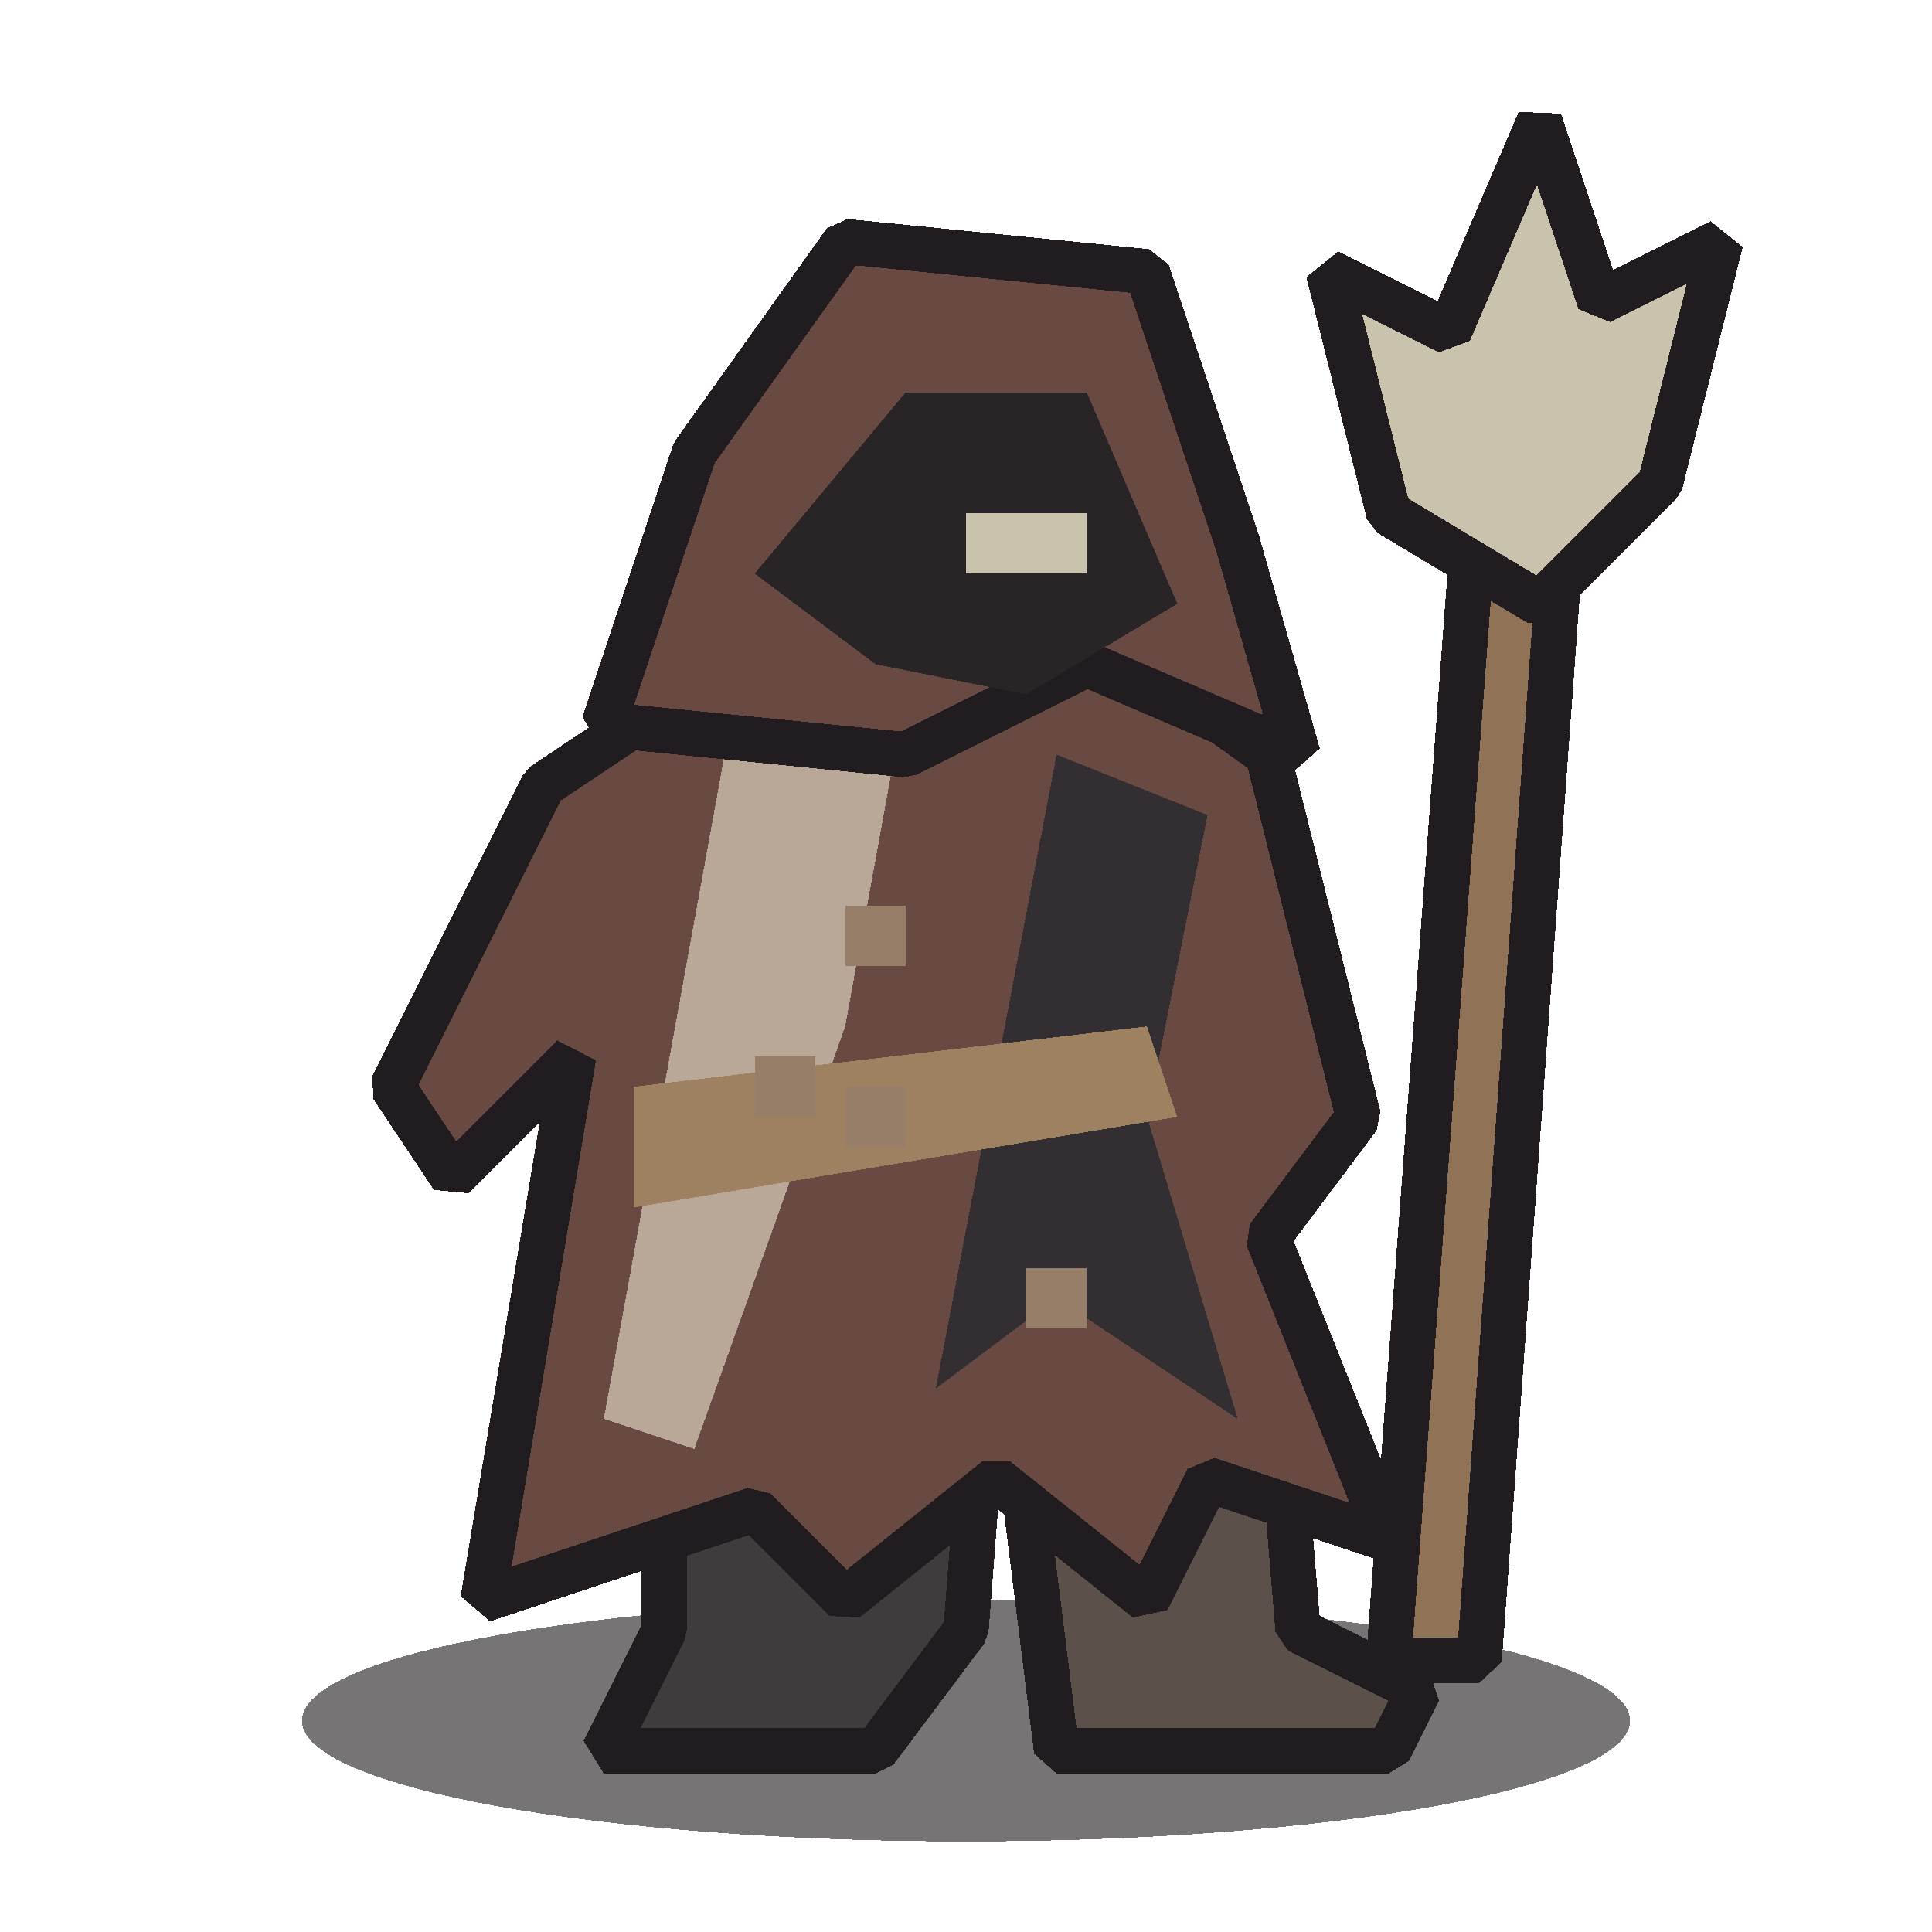
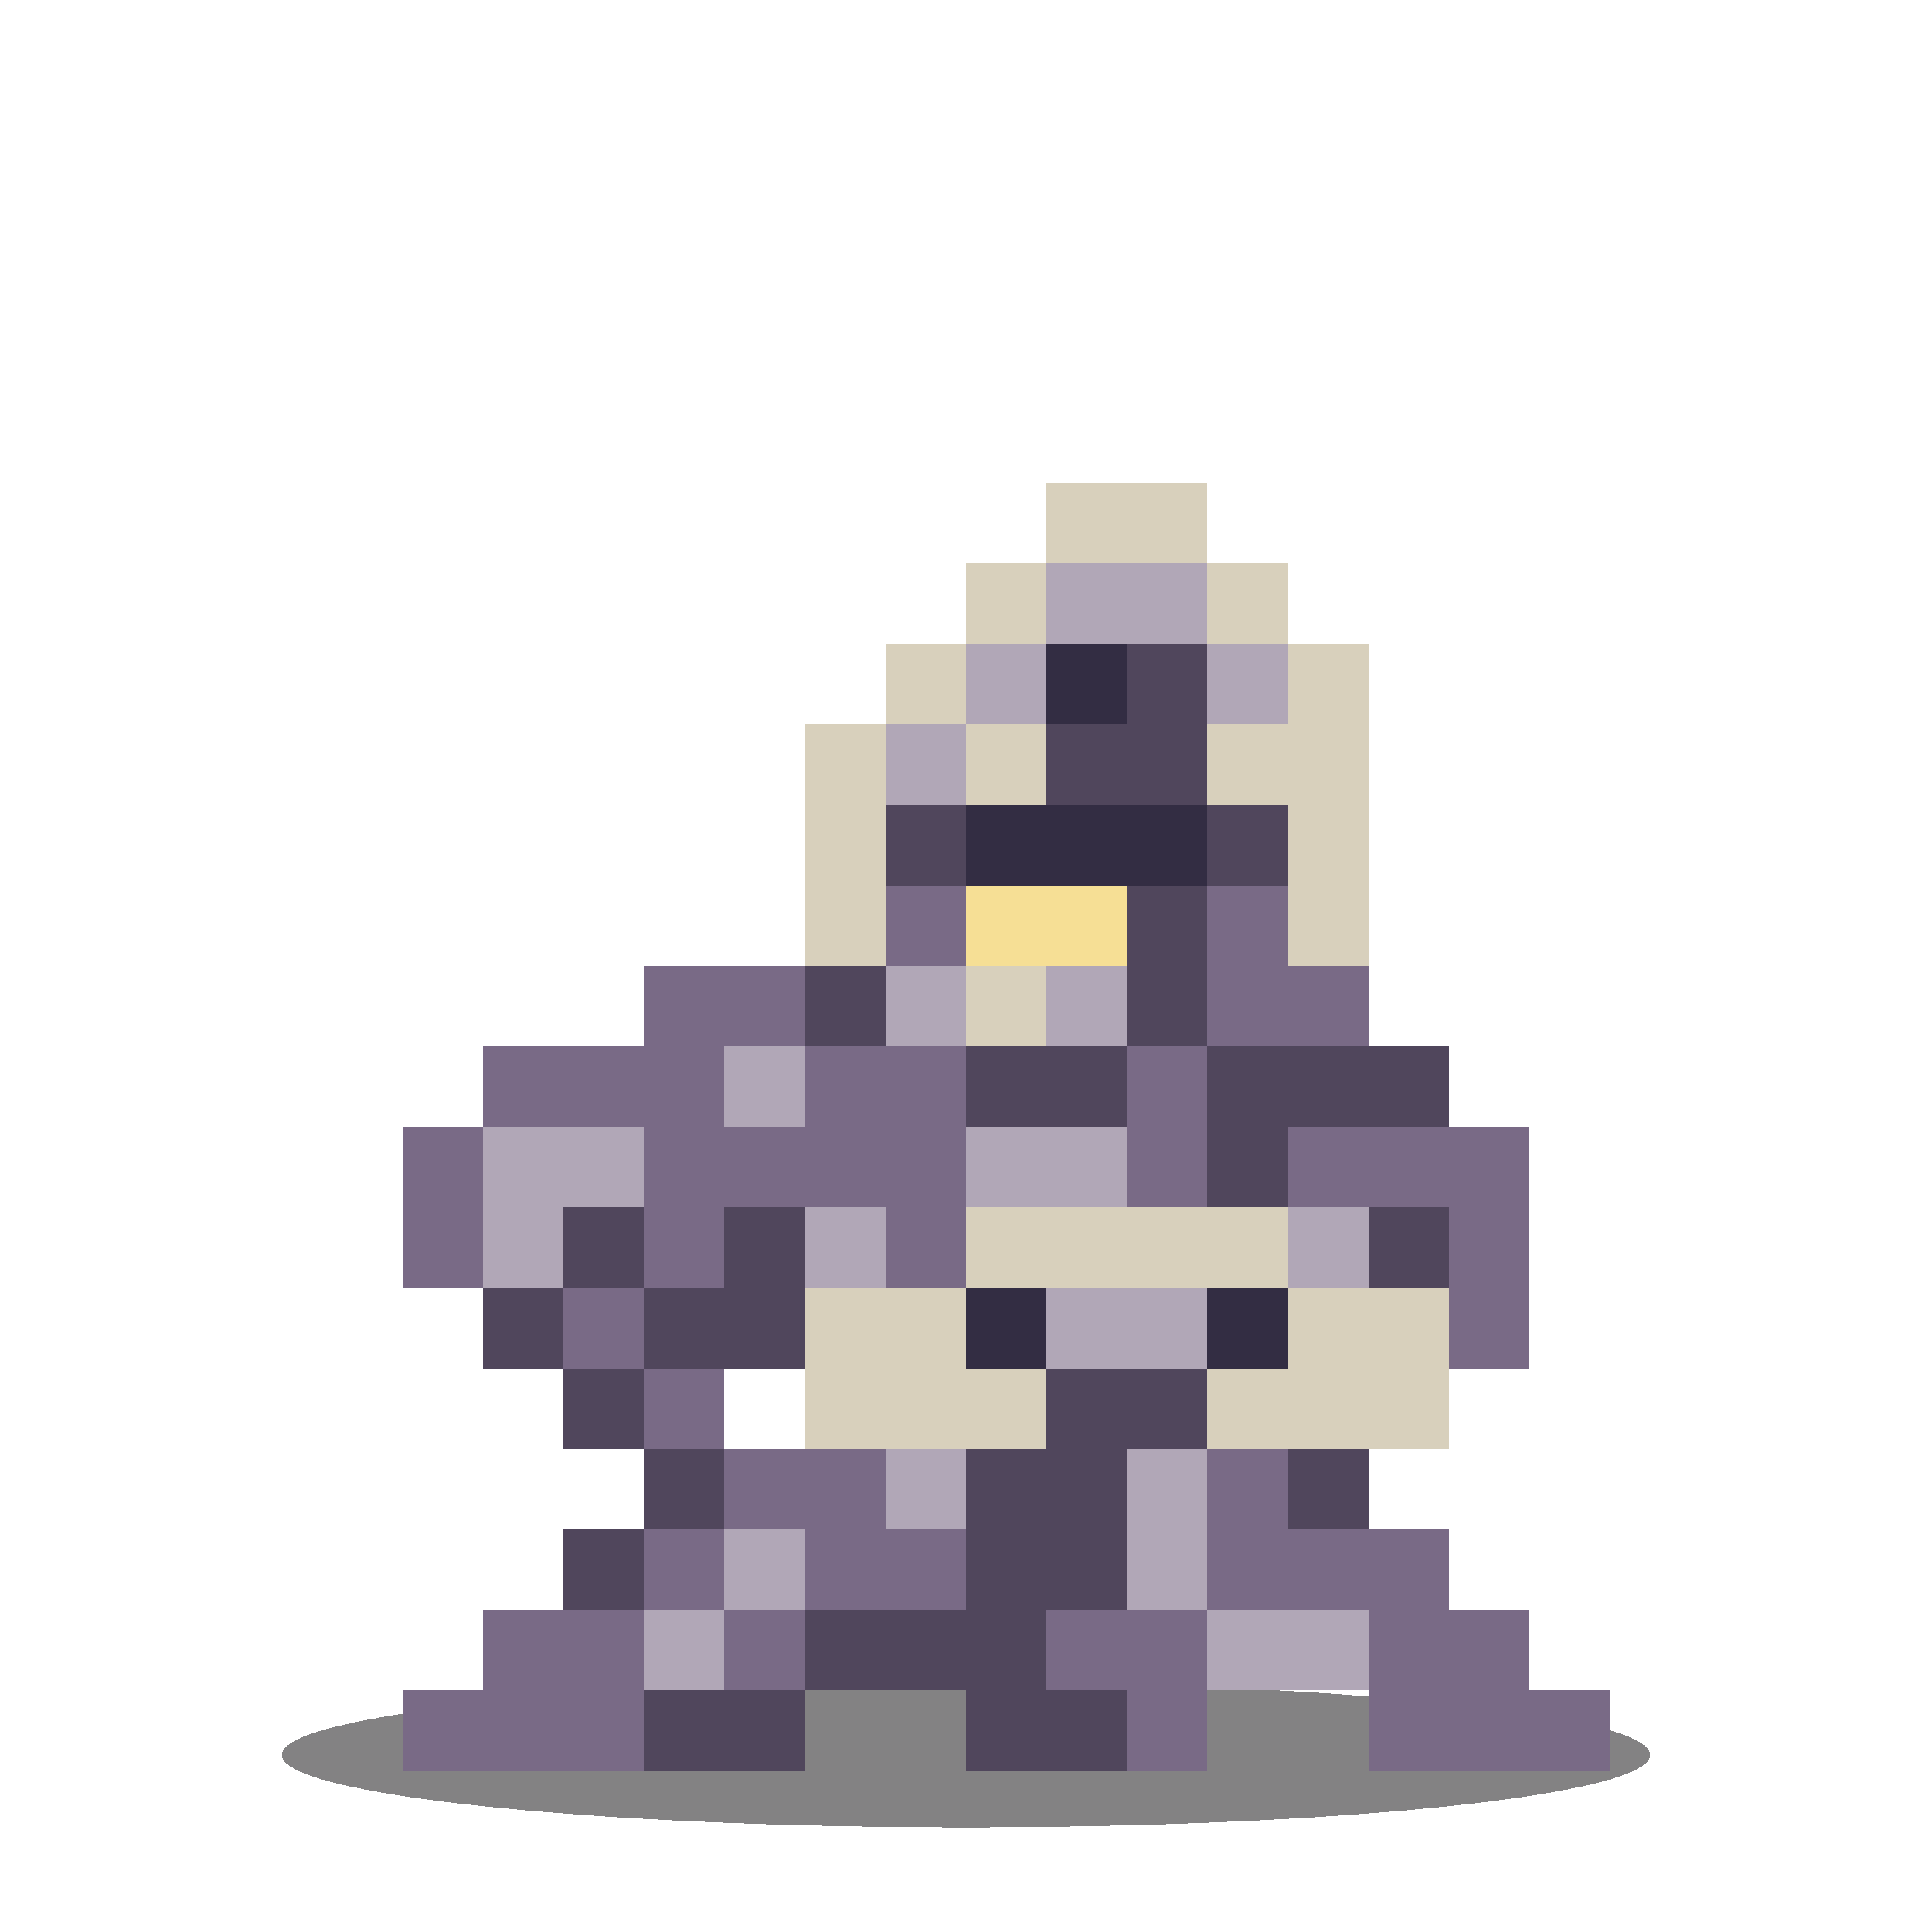
- <svg xmlns="http://www.w3.org/2000/svg" viewBox="0 0 64 64" shape-rendering="crispEdges">
-   <ellipse cx="32" cy="57" rx="22" ry="4" fill="#130f11" opacity=".58" />
-   <path d="M22 42L33 41 32 54 29 58 20 58 22 54Z" fill="#403b3c" stroke="#201c20" stroke-width="1.5" stroke-linejoin="bevel" />
-   <path d="M33 42L42 42 43 54 47 56 46 58 35 58Z" fill="#5c504b" stroke="#201c20" stroke-width="1.5" stroke-linejoin="bevel" />
-   <path d="M24 22L35 20 42 25 45 37 42 41 46 51 40 49 38 53 33 49 28 53 25 50 16 53 19 35 15 39 13 36 18 26Z" fill="#694a42" stroke="#201c20" stroke-width="1.5" stroke-linejoin="bevel" />
-   <path d="M24 25L30 23 28 34 23 48 20 47Z" fill="#b9a898" stroke="none" stroke-width="1.5" stroke-linejoin="bevel" />
-   <path d="M35 25L40 27 38 37 41 47 35 43 31 46Z" fill="#332e32" stroke="none" stroke-width="1.5" stroke-linejoin="bevel" />
-   <path d="M21 36l17 -2 1 3 -18 3z" fill="#9e8161" stroke="none" stroke-width="1.5" stroke-linejoin="bevel" />
-   <path d="M20 24L23 15 28 8 38 9 41 18 43 25 36 22 30 25Z" fill="#694a42" stroke="#201c20" stroke-width="1.5" stroke-linejoin="bevel" />
-   <path d="M25 19L30 13 36 13 39 20 34 23 29 22Z" fill="#292527" stroke="none" stroke-width="1.5" stroke-linejoin="bevel" />
-   <rect x="32" y="17" width="4" height="2" fill="#c9c3ad" />
-   <path d="M46 55l3 -40 3 -1 -3 41z" fill="#907356" stroke="#201c20" stroke-width="1.5" stroke-linejoin="bevel" />
-   <path d="M46 17l-2 -8 4 2 3 -7 2 6 4 -2 -2 8 -4 4z" fill="#c9c3ad" stroke="#201c20" stroke-width="1.5" stroke-linejoin="bevel" />
-   <rect x="25" y="35" width="2" height="2" fill="#967e68" />
-   <rect x="28" y="36" width="2" height="2" fill="#967e68" />
-   <rect x="28" y="30" width="2" height="2" fill="#967e68" />
-   <rect x="34" y="42" width="2" height="2" fill="#967e68" />
+ <svg xmlns="http://www.w3.org/2000/svg" viewBox="0 0 24 24" shape-rendering="crispEdges">
+   <ellipse cx="12" cy="21.8" rx="8.5" ry=".9" fill="#110f12" opacity=".52" />
+   <path fill="#332d43" d="M13 8h1v1h-1z M12 10h3v1h-3z M12 16h1v1h-1z M15 16h1v1h-1z" />
+   <path fill="#50465c" d="M14 8h1v1h-1z M13 9h2v1h-2z M11 10h1v1h-1z M15 10h1v1h-1z M14 11h1v1h-1z M10 12h1v1h-1z M14 12h1v1h-1z M12 13h2v1h-2z M15 13h3v1h-3z M15 14h1v1h-1z M7 15h1v1h-1z M9 15h1v1h-1z M17 15h1v1h-1z M6 16h1v1h-1z M8 16h2v1h-2z M7 17h1v1h-1z M13 17h2v1h-2z M8 18h1v1h-1z M12 18h2v1h-2z M16 18h1v1h-1z M7 19h1v1h-1z M12 19h2v1h-2z M10 20h3v1h-3z M8 21h2v1h-2z M12 21h2v1h-2z" />
+   <path fill="#796a86" d="M11 11h1v1h-1z M15 11h1v1h-1z M8 12h2v1h-2z M15 12h2v1h-2z M6 13h3v1h-3z M10 13h2v1h-2z M14 13h1v1h-1z M5 14h1v1h-1z M8 14h4v1h-4z M14 14h1v1h-1z M16 14h3v1h-3z M5 15h1v1h-1z M8 15h1v1h-1z M11 15h1v1h-1z M18 15h1v1h-1z M7 16h1v1h-1z M18 16h1v1h-1z M8 17h1v1h-1z M9 18h2v1h-2z M15 18h1v1h-1z M8 19h1v1h-1z M10 19h2v1h-2z M15 19h3v1h-3z M6 20h2v1h-2z M9 20h1v1h-1z M13 20h2v1h-2z M17 20h2v1h-2z M5 21h3v1h-3z M14 21h1v1h-1z M17 21h3v1h-3z" />
+   <path fill="#b1a7b7" d="M13 7h2v1h-2z M12 8h1v1h-1z M15 8h1v1h-1z M11 9h1v1h-1z M11 12h1v1h-1z M13 12h1v1h-1z M9 13h1v1h-1z M6 14h2v1h-2z M12 14h2v1h-2z M6 15h1v1h-1z M10 15h1v1h-1z M16 15h1v1h-1z M13 16h2v1h-2z M11 18h1v1h-1z M14 18h1v1h-1z M9 19h1v1h-1z M14 19h1v1h-1z M8 20h1v1h-1z M15 20h2v1h-2z" />
+   <path fill="#d8d0bc" d="M13 6h2v1h-2z M12 7h1v1h-1z M15 7h1v1h-1z M11 8h1v1h-1z M16 8h1v1h-1z M10 9h1v1h-1z M12 9h1v1h-1z M15 9h2v1h-2z M10 10h1v1h-1z M16 10h1v1h-1z M10 11h1v1h-1z M16 11h1v1h-1z M12 12h1v1h-1z M12 15h4v1h-4z M10 16h2v1h-2z M16 16h2v1h-2z M10 17h3v1h-3z M15 17h3v1h-3z" />
+   <path fill="#f6df95" d="M12 11h2v1h-2z" />
</svg>
